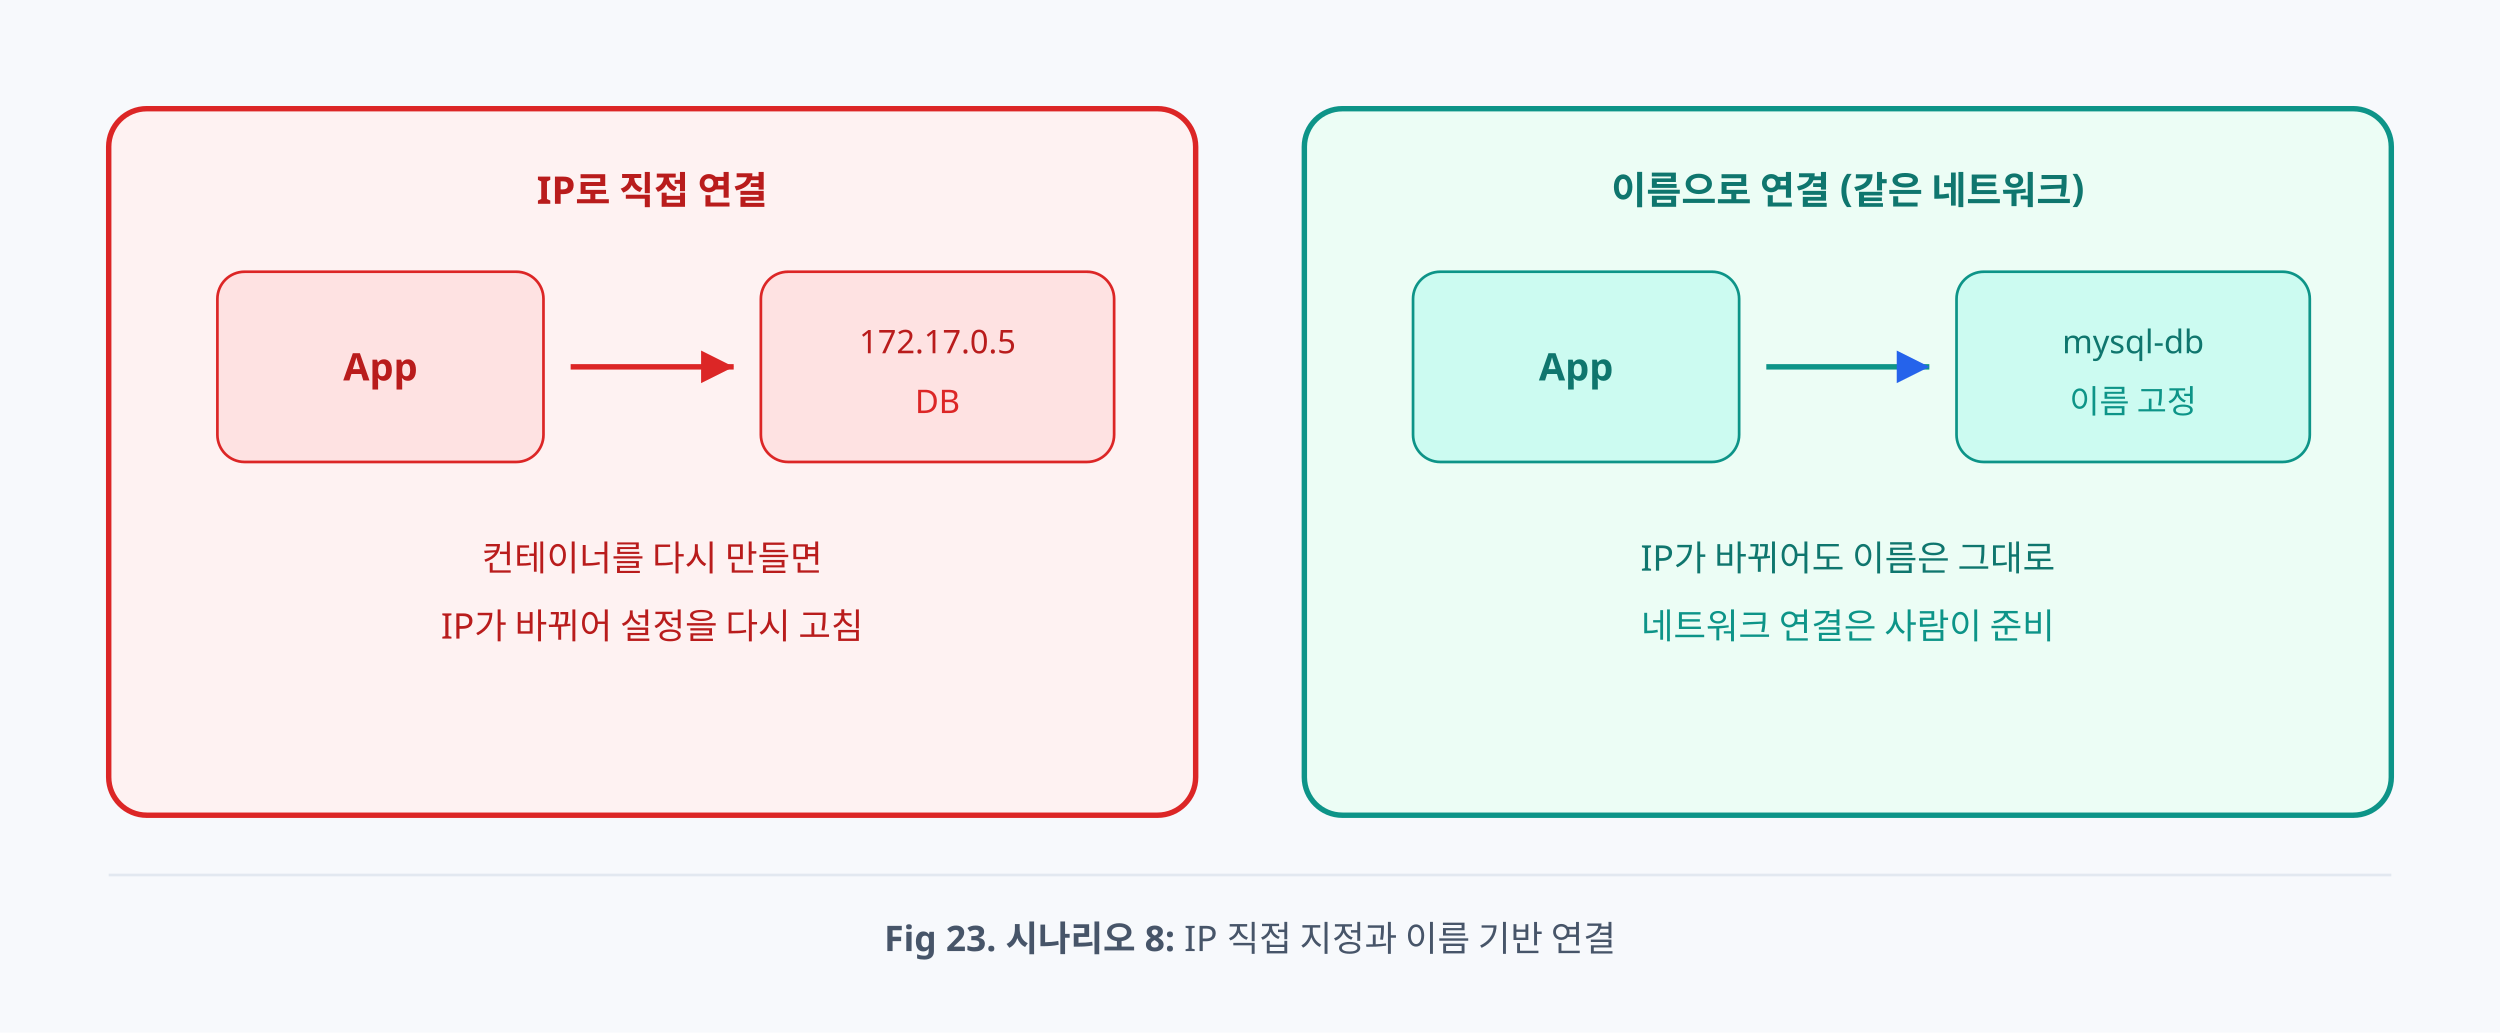
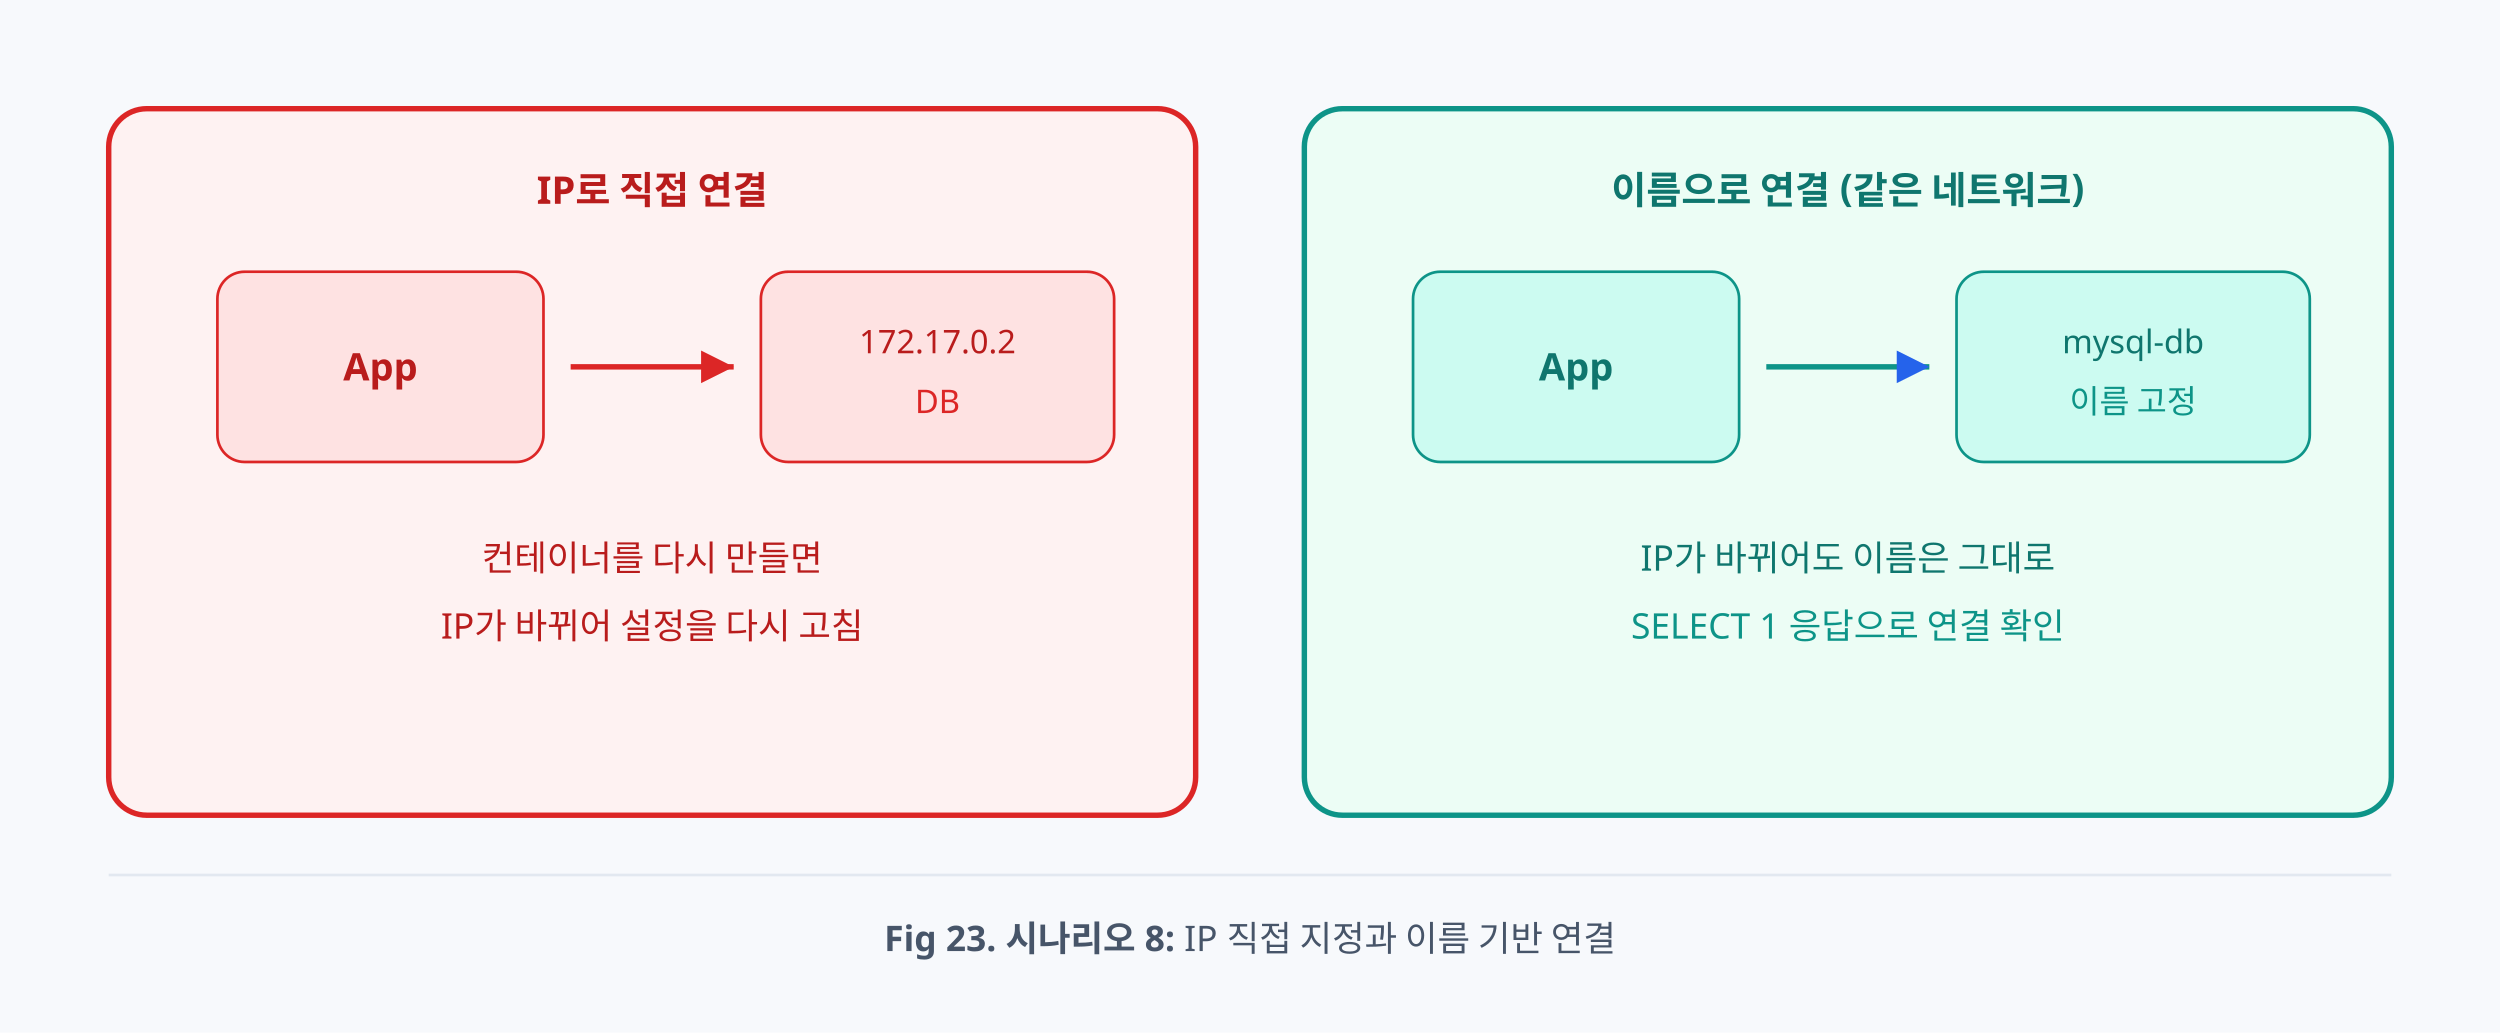
<svg xmlns="http://www.w3.org/2000/svg" width="920" height="380" viewBox="0 0 920 380">
  <rect width="920" height="380" fill="#F7F9FC" />
  <defs>
    <marker id="a" markerWidth="8" markerHeight="8" refX="6" refY="3" orient="auto">
      <path d="M0,0 L6,3 L0,6 Z" fill="#2563EB" />
    </marker>
    <marker id="r" markerWidth="8" markerHeight="8" refX="6" refY="3" orient="auto">
      <path d="M0,0 L6,3 L0,6 Z" fill="#DC2626" />
    </marker>
  </defs>
  <rect x="40" y="40" width="400" height="260" rx="14" fill="#FEF2F2" stroke="#DC2626" stroke-width="2" />
  <text x="240" y="75" text-anchor="middle" font-family="Apple SD Gothic Neo, Noto Sans KR, sans-serif" font-size="14" fill="#B91C1C" font-weight="600">IP로 직접 연결</text>
  <rect x="80" y="100" width="120" height="70" rx="10" fill="#FEE2E2" stroke="#DC2626" />
  <text x="140" y="140" text-anchor="middle" font-family="Apple SD Gothic Neo, Noto Sans KR, sans-serif" font-size="14" fill="#B91C1C" font-weight="600">App</text>
  <path d="M210 135 H270" fill="none" stroke="#DC2626" stroke-width="2" marker-end="url(#r)" />
  <rect x="280" y="100" width="130" height="70" rx="10" fill="#FEE2E2" stroke="#DC2626" />
-   <text x="345" y="130" text-anchor="middle" font-family="Apple SD Gothic Neo, Noto Sans KR, sans-serif" font-size="12" fill="#B91C1C">172.17.0.5</text>
+   <text x="345" y="130" text-anchor="middle" font-family="Apple SD Gothic Neo, Noto Sans KR, sans-serif" font-size="12" fill="#B91C1C">172.17.0.2</text>
  <text x="345" y="152" text-anchor="middle" font-family="Apple SD Gothic Neo, Noto Sans KR, sans-serif" font-size="12" fill="#DC2626">DB</text>
  <text x="240" y="210" text-anchor="middle" font-family="Apple SD Gothic Neo, Noto Sans KR, sans-serif" font-size="13" fill="#B91C1C">컨테이너를 다시 만들면</text>
  <text x="240" y="235" text-anchor="middle" font-family="Apple SD Gothic Neo, Noto Sans KR, sans-serif" font-size="13" fill="#B91C1C">IP가 바뀌어 설정을 다시 고침</text>
  <rect x="480" y="40" width="400" height="260" rx="14" fill="#ECFDF5" stroke="#0D9488" stroke-width="2" />
  <text x="680" y="75" text-anchor="middle" font-family="Apple SD Gothic Neo, Noto Sans KR, sans-serif" font-size="14" fill="#0F766E" font-weight="600">이름으로 연결 (같은 네트워크)</text>
  <rect x="520" y="100" width="120" height="70" rx="10" fill="#CCFBF1" stroke="#0D9488" />
  <text x="580" y="140" text-anchor="middle" font-family="Apple SD Gothic Neo, Noto Sans KR, sans-serif" font-size="14" fill="#0F766E" font-weight="600">App</text>
  <path d="M650 135 H710" fill="none" stroke="#0D9488" stroke-width="2" marker-end="url(#a)" />
  <rect x="720" y="100" width="130" height="70" rx="10" fill="#CCFBF1" stroke="#0D9488" />
  <text x="785" y="130" text-anchor="middle" font-family="Apple SD Gothic Neo, Noto Sans KR, sans-serif" font-size="12" fill="#0F766E">mysql-db</text>
  <text x="785" y="152" text-anchor="middle" font-family="Apple SD Gothic Neo, Noto Sans KR, sans-serif" font-size="12" fill="#0D9488">이름 고정</text>
  <text x="680" y="210" text-anchor="middle" font-family="Apple SD Gothic Neo, Noto Sans KR, sans-serif" font-size="13" fill="#0F766E">IP가 바뀌어도 이름은 그대로</text>
-   <text x="680" y="235" text-anchor="middle" font-family="Apple SD Gothic Neo, Noto Sans KR, sans-serif" font-size="13" fill="#0D9488">네트워크 연결은 사람이 준비</text>
+   <text x="680" y="235" text-anchor="middle" font-family="Apple SD Gothic Neo, Noto Sans KR, sans-serif" font-size="13" fill="#0D9488">SELECT 1 응답으로 연결 확인</text>
  <line x1="40" y1="322" x2="880" y2="322" stroke="#E2E8F0" stroke-width="1" />
  <text x="460" y="350" text-anchor="middle" font-family="Apple SD Gothic Neo, Noto Sans KR, sans-serif" font-size="13" fill="#475569">
    <tspan font-weight="600">Fig 23. 시나리오 8:</tspan>
    <tspan> IP 직접 지정과 이름 기반 연결</tspan>
  </text>
</svg>
